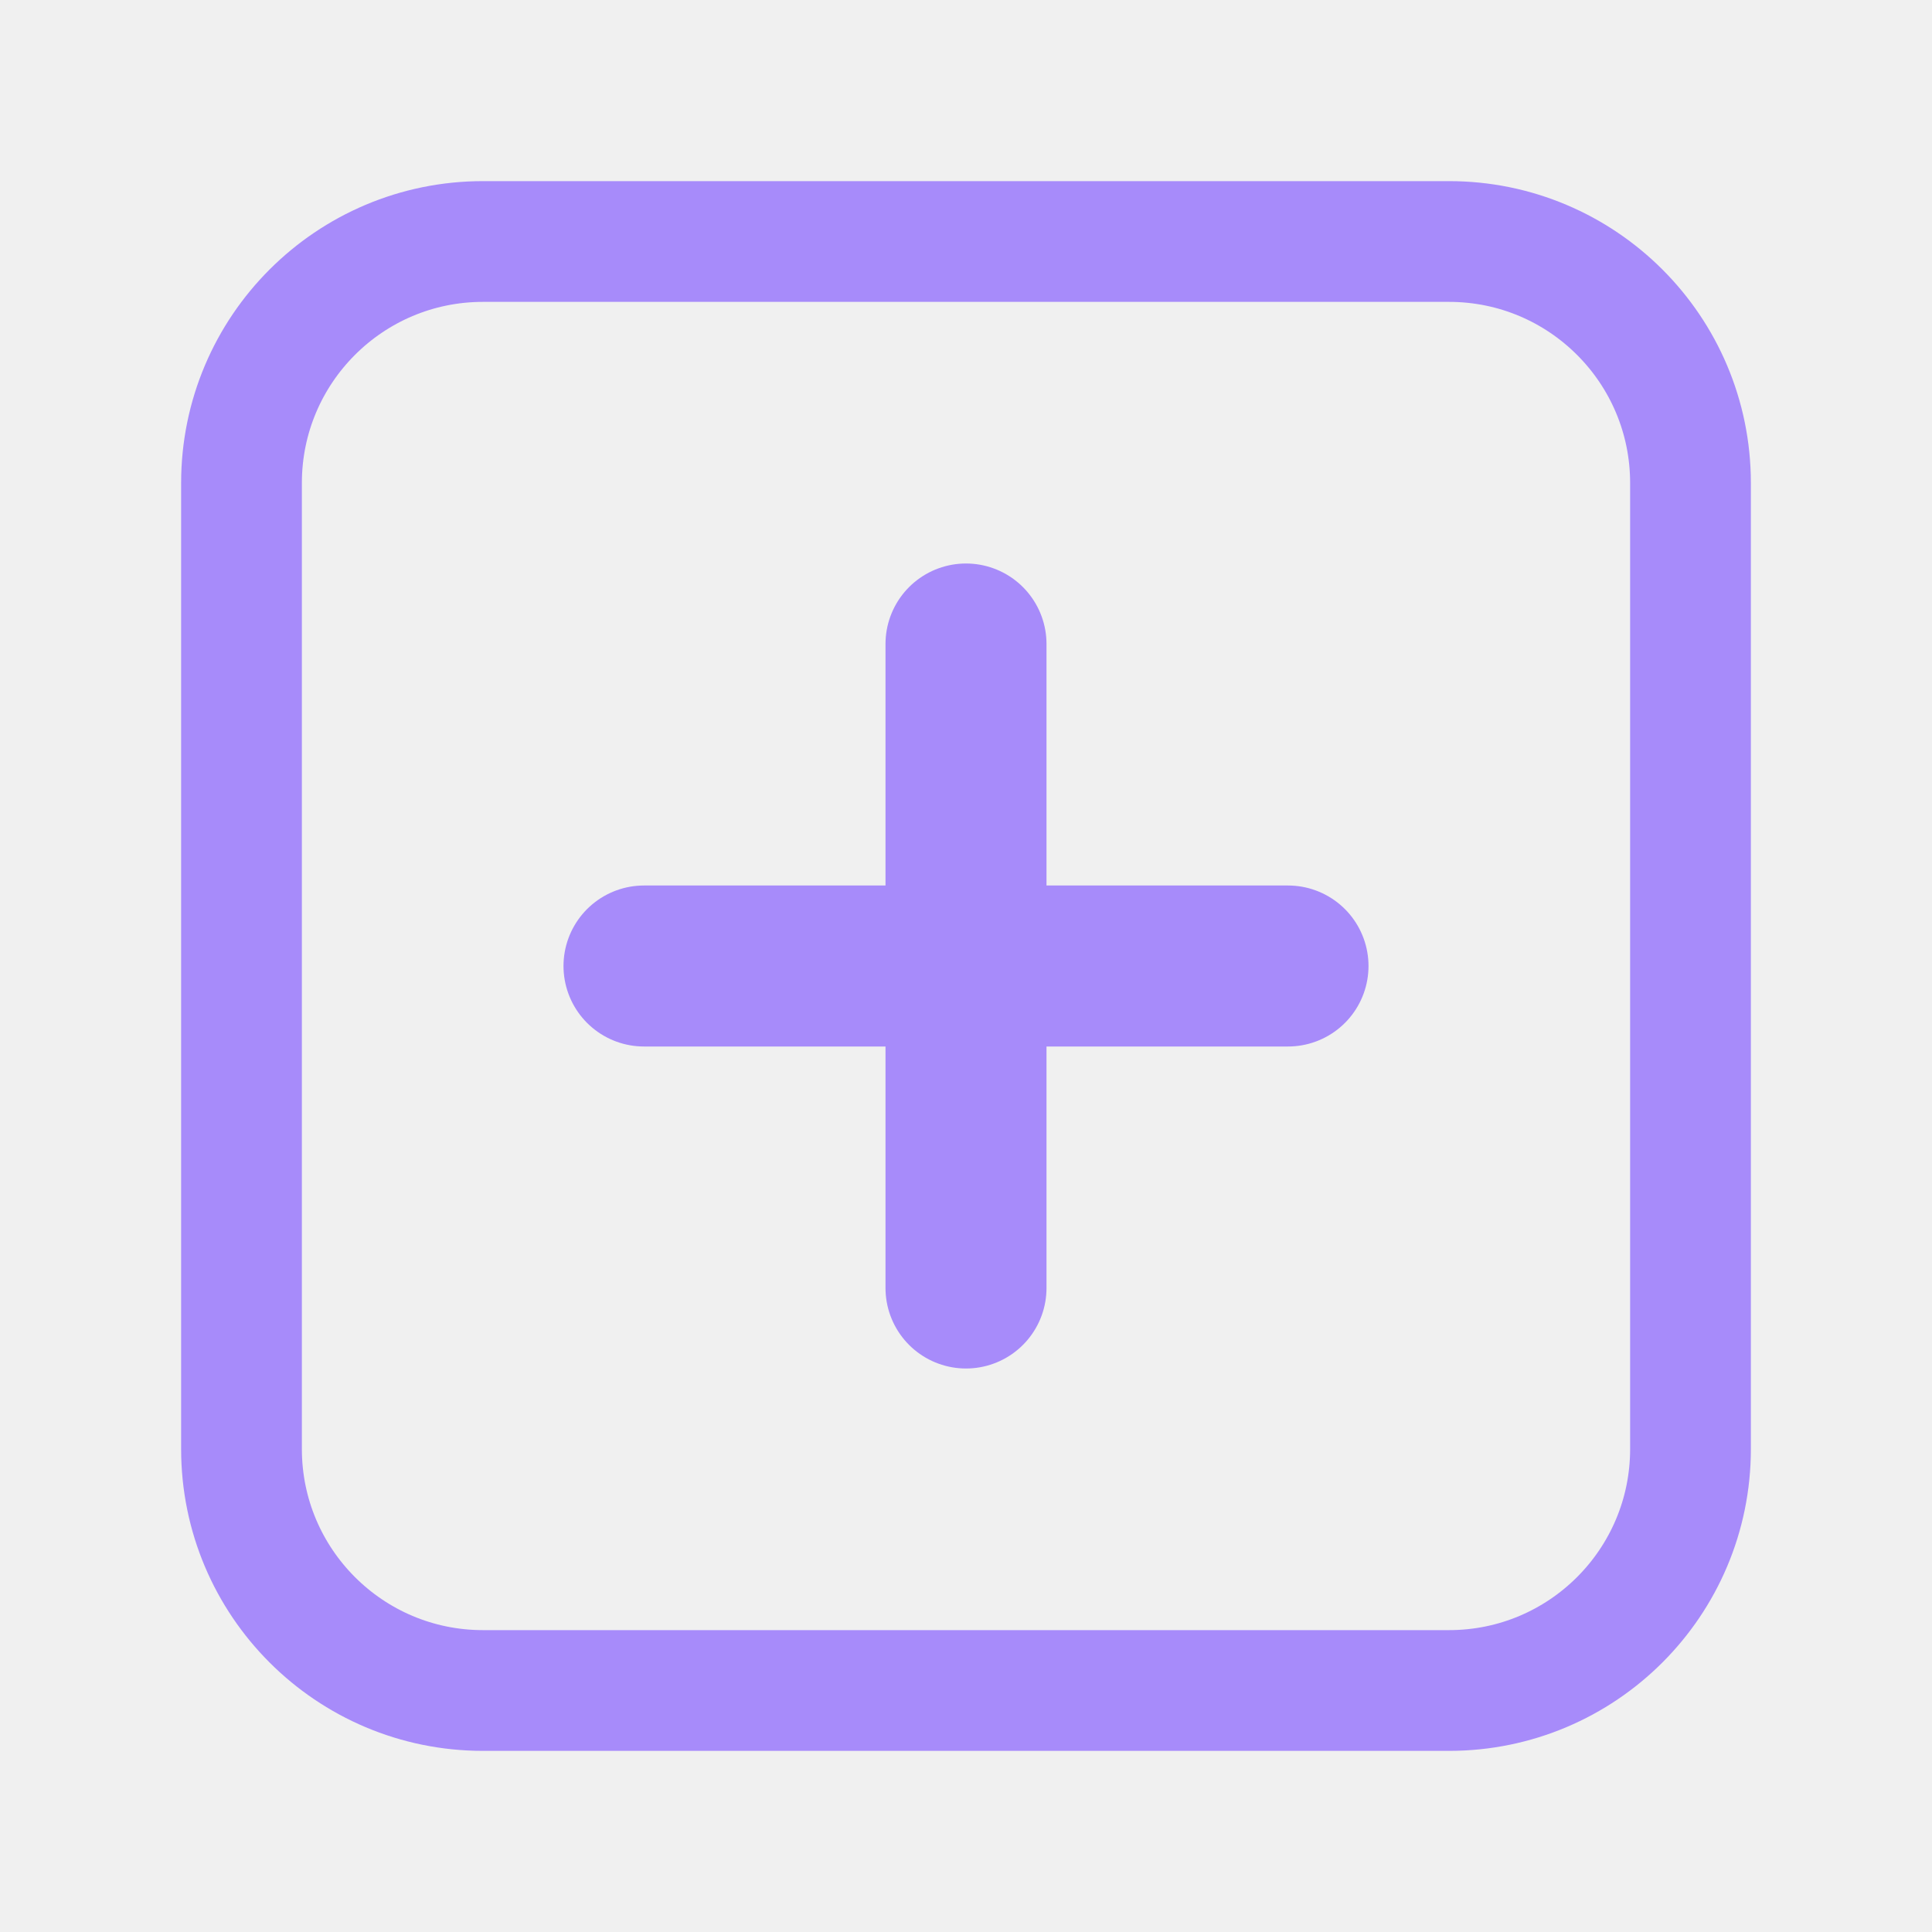
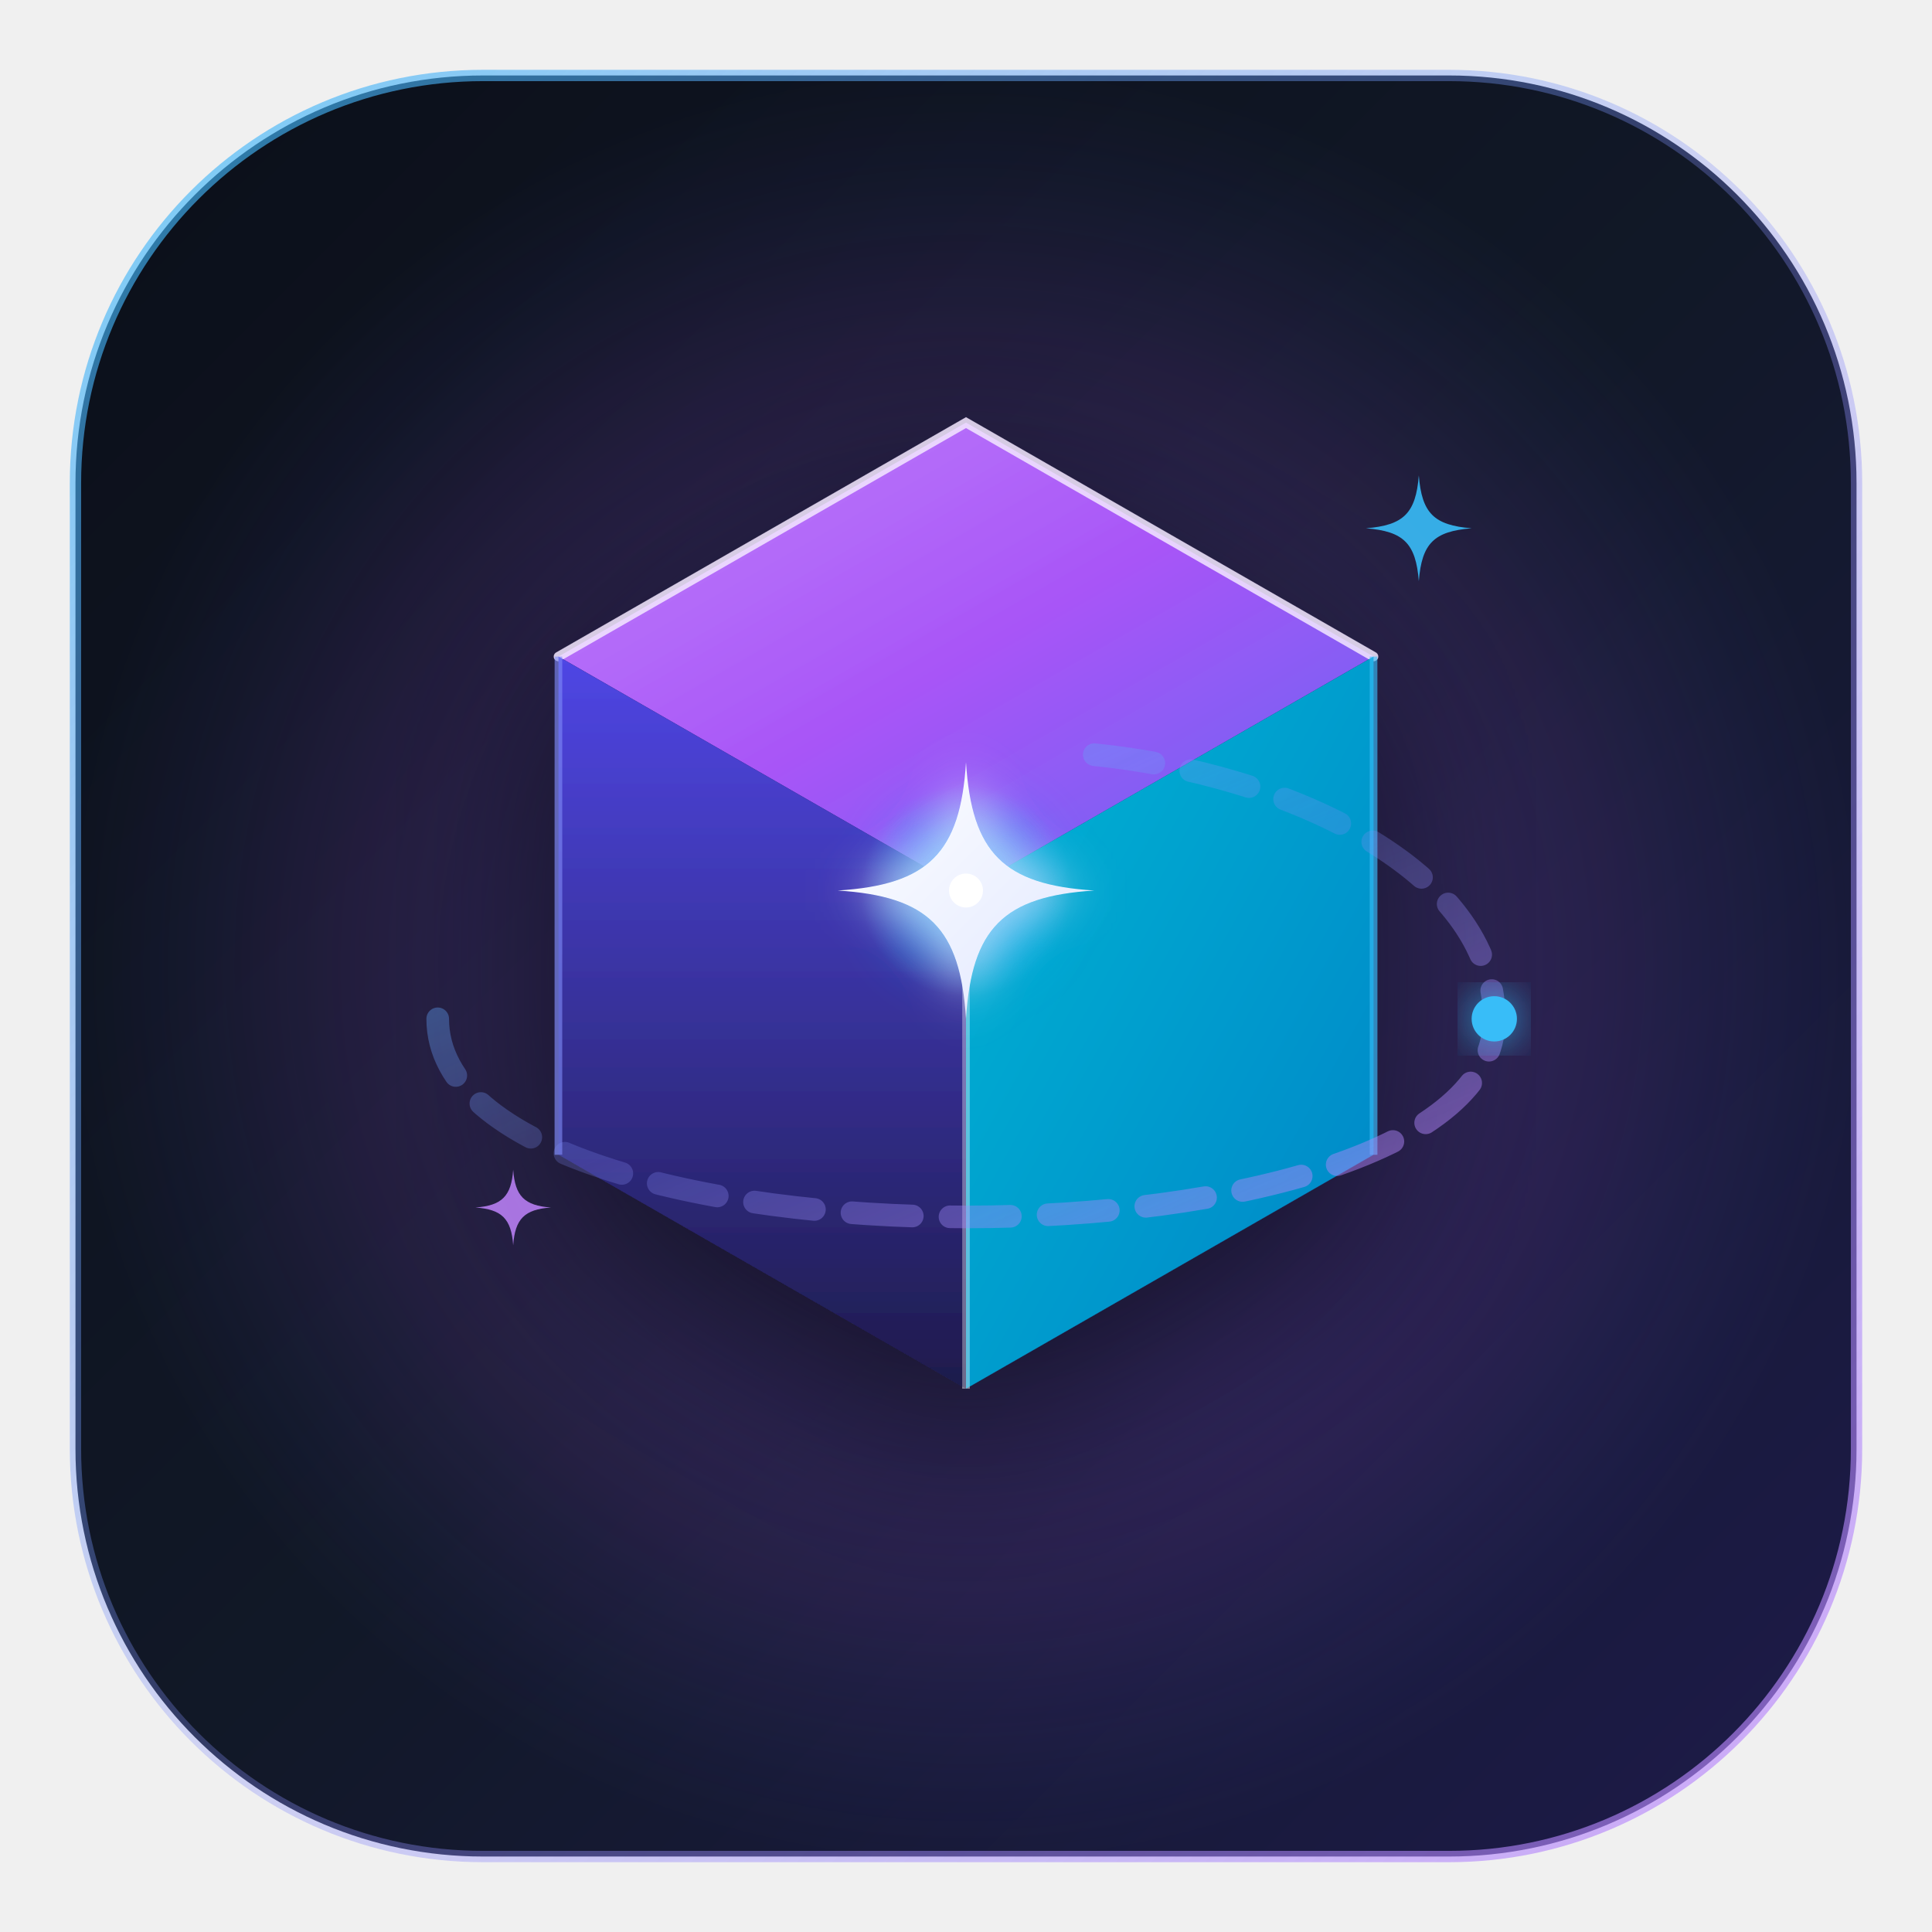
- <svg xmlns="http://www.w3.org/2000/svg" viewBox="0 0 24 24" fill="none" stroke="#a78bfa" stroke-width="1.5">
-   <rect x="3" y="3" width="18" height="18" rx="3" ry="3" />
-   <path d="M8 12h8M12 8v8" stroke-width="2" stroke-linecap="round" />
+ <svg xmlns="http://www.w3.org/2000/svg" viewBox="0 0 512 512" width="512" height="512">
+   <defs>
+     <linearGradient id="bgGrad" x1="0%" y1="0%" x2="100%" y2="100%">
+       <stop offset="0%" stop-color="#0b0f19" />
+       <stop offset="50%" stop-color="#111827" />
+       <stop offset="100%" stop-color="#1e1b4b" />
+     </linearGradient>
+     <linearGradient id="borderGrad" x1="0%" y1="0%" x2="100%" y2="100%">
+       <stop offset="0%" stop-color="#38bdf8" stop-opacity="0.7" />
+       <stop offset="50%" stop-color="#818cf8" stop-opacity="0.3" />
+       <stop offset="100%" stop-color="#c084fc" stop-opacity="0.7" />
+     </linearGradient>
+     <radialGradient id="glowGrad" cx="50%" cy="50%" r="50%">
+       <stop offset="0%" stop-color="#6366f1" stop-opacity="0.4" />
+       <stop offset="70%" stop-color="#a855f7" stop-opacity="0.12" />
+       <stop offset="100%" stop-color="#6366f1" stop-opacity="0" />
+     </radialGradient>
+     <linearGradient id="topFace" x1="0%" y1="0%" x2="100%" y2="100%">
+       <stop offset="0%" stop-color="#c084fc" />
+       <stop offset="50%" stop-color="#a855f7" />
+       <stop offset="100%" stop-color="#6366f1" />
+     </linearGradient>
+     <linearGradient id="leftFace" x1="0%" y1="0%" x2="0%" y2="100%">
+       <stop offset="0%" stop-color="#4f46e5" />
+       <stop offset="100%" stop-color="#1e1b4b" />
+     </linearGradient>
+     <linearGradient id="rightFace" x1="0%" y1="0%" x2="100%" y2="100%">
+       <stop offset="0%" stop-color="#06b6d4" />
+       <stop offset="100%" stop-color="#0284c7" />
+     </linearGradient>
+     <linearGradient id="sparkleGrad" x1="0%" y1="0%" x2="100%" y2="100%">
+       <stop offset="0%" stop-color="#ffffff" />
+       <stop offset="100%" stop-color="#e0e7ff" />
+     </linearGradient>
+     <radialGradient id="starGlow" cx="50%" cy="50%" r="50%">
+       <stop offset="0%" stop-color="#38bdf8" stop-opacity="0.9" />
+       <stop offset="100%" stop-color="#38bdf8" stop-opacity="0" />
+     </radialGradient>
+     <filter id="dropShadow" x="-20%" y="-20%" width="140%" height="140%">
+       <feDropShadow dx="0" dy="16" stdDeviation="24" flood-color="#000000" flood-opacity="0.55" />
+     </filter>
+     <filter id="glowFilter" x="-30%" y="-30%" width="160%" height="160%">
+       <feGaussianBlur stdDeviation="6" result="blur" />
+       <feComposite in="SourceGraphic" in2="blur" operator="over" />
+     </filter>
+   </defs>
+   <rect x="20" y="20" width="472" height="472" rx="108" ry="108" fill="url(#bgGrad)" />
+   <rect x="20" y="20" width="472" height="472" rx="108" ry="108" fill="url(#glowGrad)" />
+   <rect x="20" y="20" width="472" height="472" rx="108" ry="108" fill="none" stroke="url(#borderGrad)" stroke-width="3" />
+   <g filter="url(#dropShadow)">
+     <polygon points="256,112 364,174 256,236 148,174" fill="url(#topFace)" />
+     <polyline points="148,174 256,112 364,174" fill="none" stroke="#f3e8ff" stroke-width="2.5" stroke-linecap="round" opacity="0.85" />
+     <polygon points="148,174 256,236 256,368 148,306" fill="url(#leftFace)" />
+     <line x1="148" y1="174" x2="148" y2="306" stroke="#818cf8" stroke-width="2" opacity="0.6" />
+     <polygon points="256,236 364,174 364,306 256,368" fill="url(#rightFace)" />
+     <line x1="364" y1="174" x2="364" y2="306" stroke="#38bdf8" stroke-width="2" opacity="0.6" />
+     <line x1="256" y1="236" x2="256" y2="368" stroke="#ffffff" stroke-width="2" opacity="0.35" />
+   </g>
+   <path d="M 116 270 C 116 340, 396 340, 396 270 C 396 230, 340 205, 290 200" fill="none" stroke="url(#borderGrad)" stroke-width="6" stroke-linecap="round" stroke-dasharray="16 10" opacity="0.8" />
+   <circle cx="396" cy="270" r="6" fill="#38bdf8" filter="url(#glowFilter)" />
+   <g transform="translate(256, 236)" filter="url(#glowFilter)">
+     <circle cx="0" cy="0" r="28" fill="url(#starGlow)" />
+     <path d="M 0,-34 C 1.5,-10 10,-1.5 34,0 C 10,1.5 1.5,10 0,34 C -1.5,10 -10,1.5 -34,0 C -10,-1.5 -1.5,-10 0,-34 Z" fill="url(#sparkleGrad)" />
+     <circle cx="0" cy="0" r="4.5" fill="#ffffff" />
+   </g>
+   <g transform="translate(376, 140)">
+     <path d="M 0,-14 C 0.8,-4 4,-0.8 14,0 C 4,0.8 0.8,4 0,14 C -0.8,4 -4,0.8 -14,0 C -4,-0.8 -0.8,-4 0,-14 Z" fill="#38bdf8" opacity="0.9" />
+   </g>
+   <g transform="translate(136, 320)">
+     <path d="M 0,-10 C 0.5,-3 3,-0.5 10,0 C 3,0.5 0.5,3 0,10 C -0.5,3 -3,0.5 -10,0 C -3,-0.5 -0.5,-3 0,-10 Z" fill="#c084fc" opacity="0.85" />
+   </g>
</svg>
